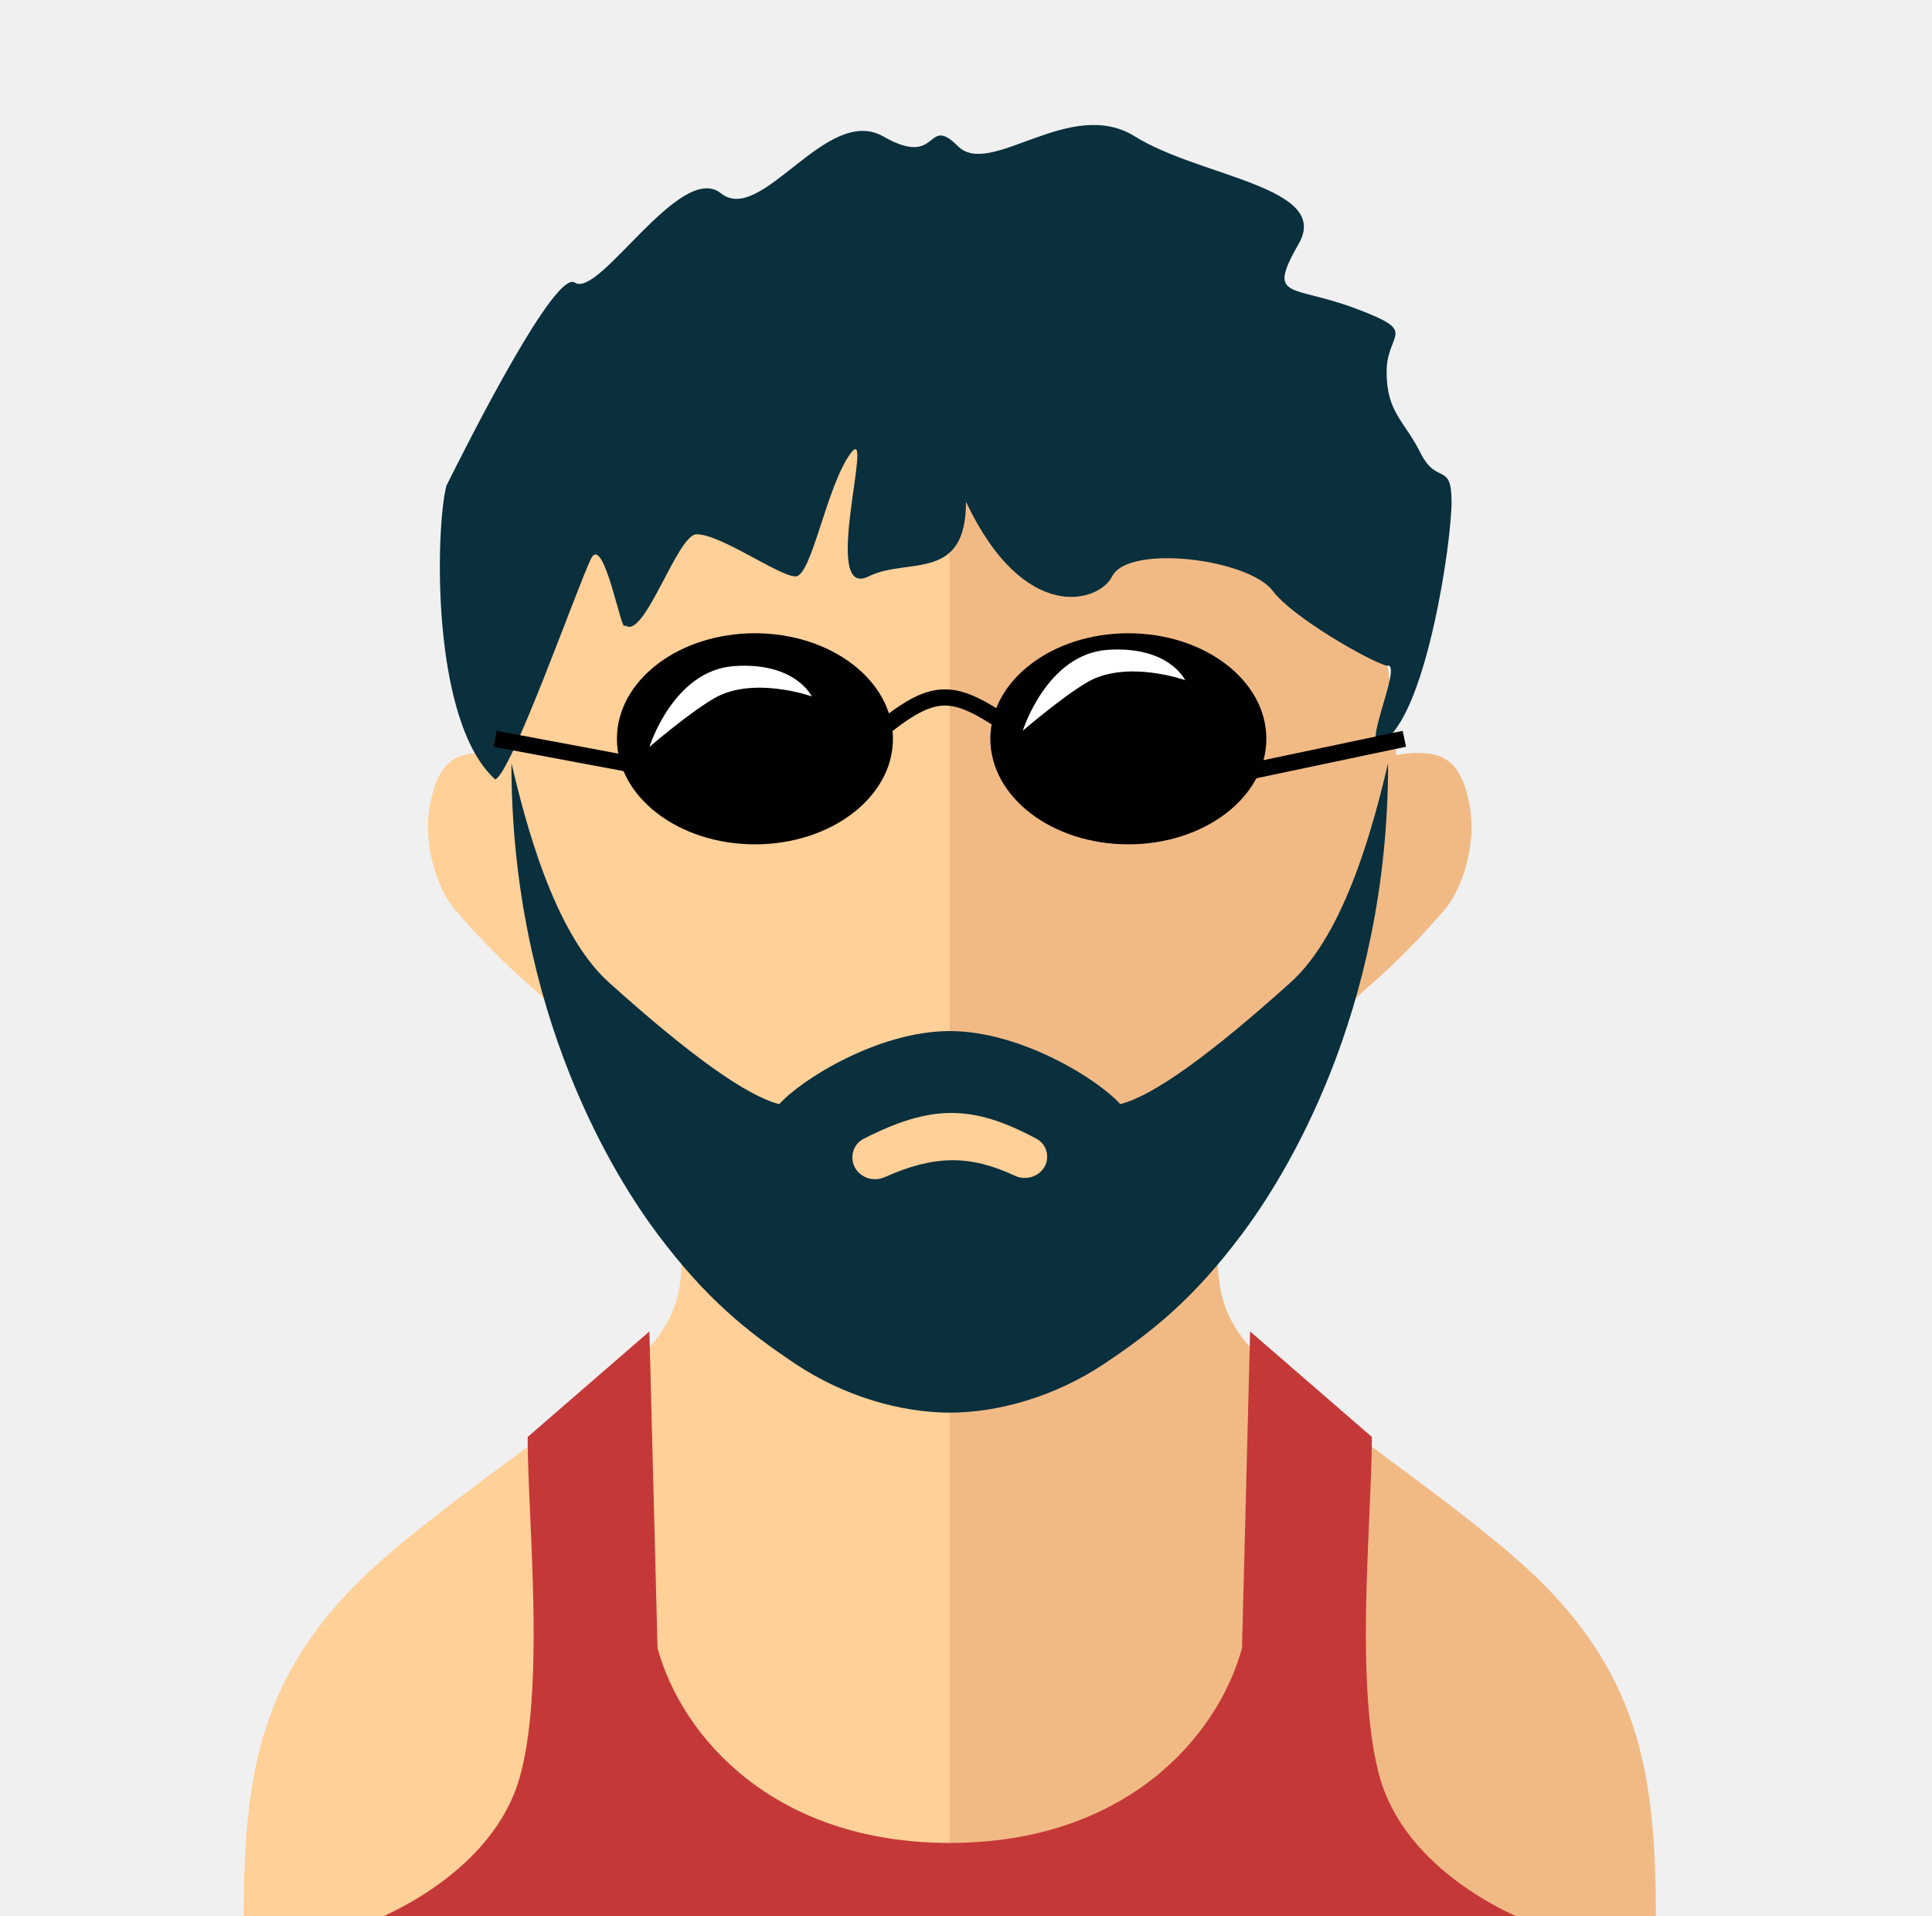
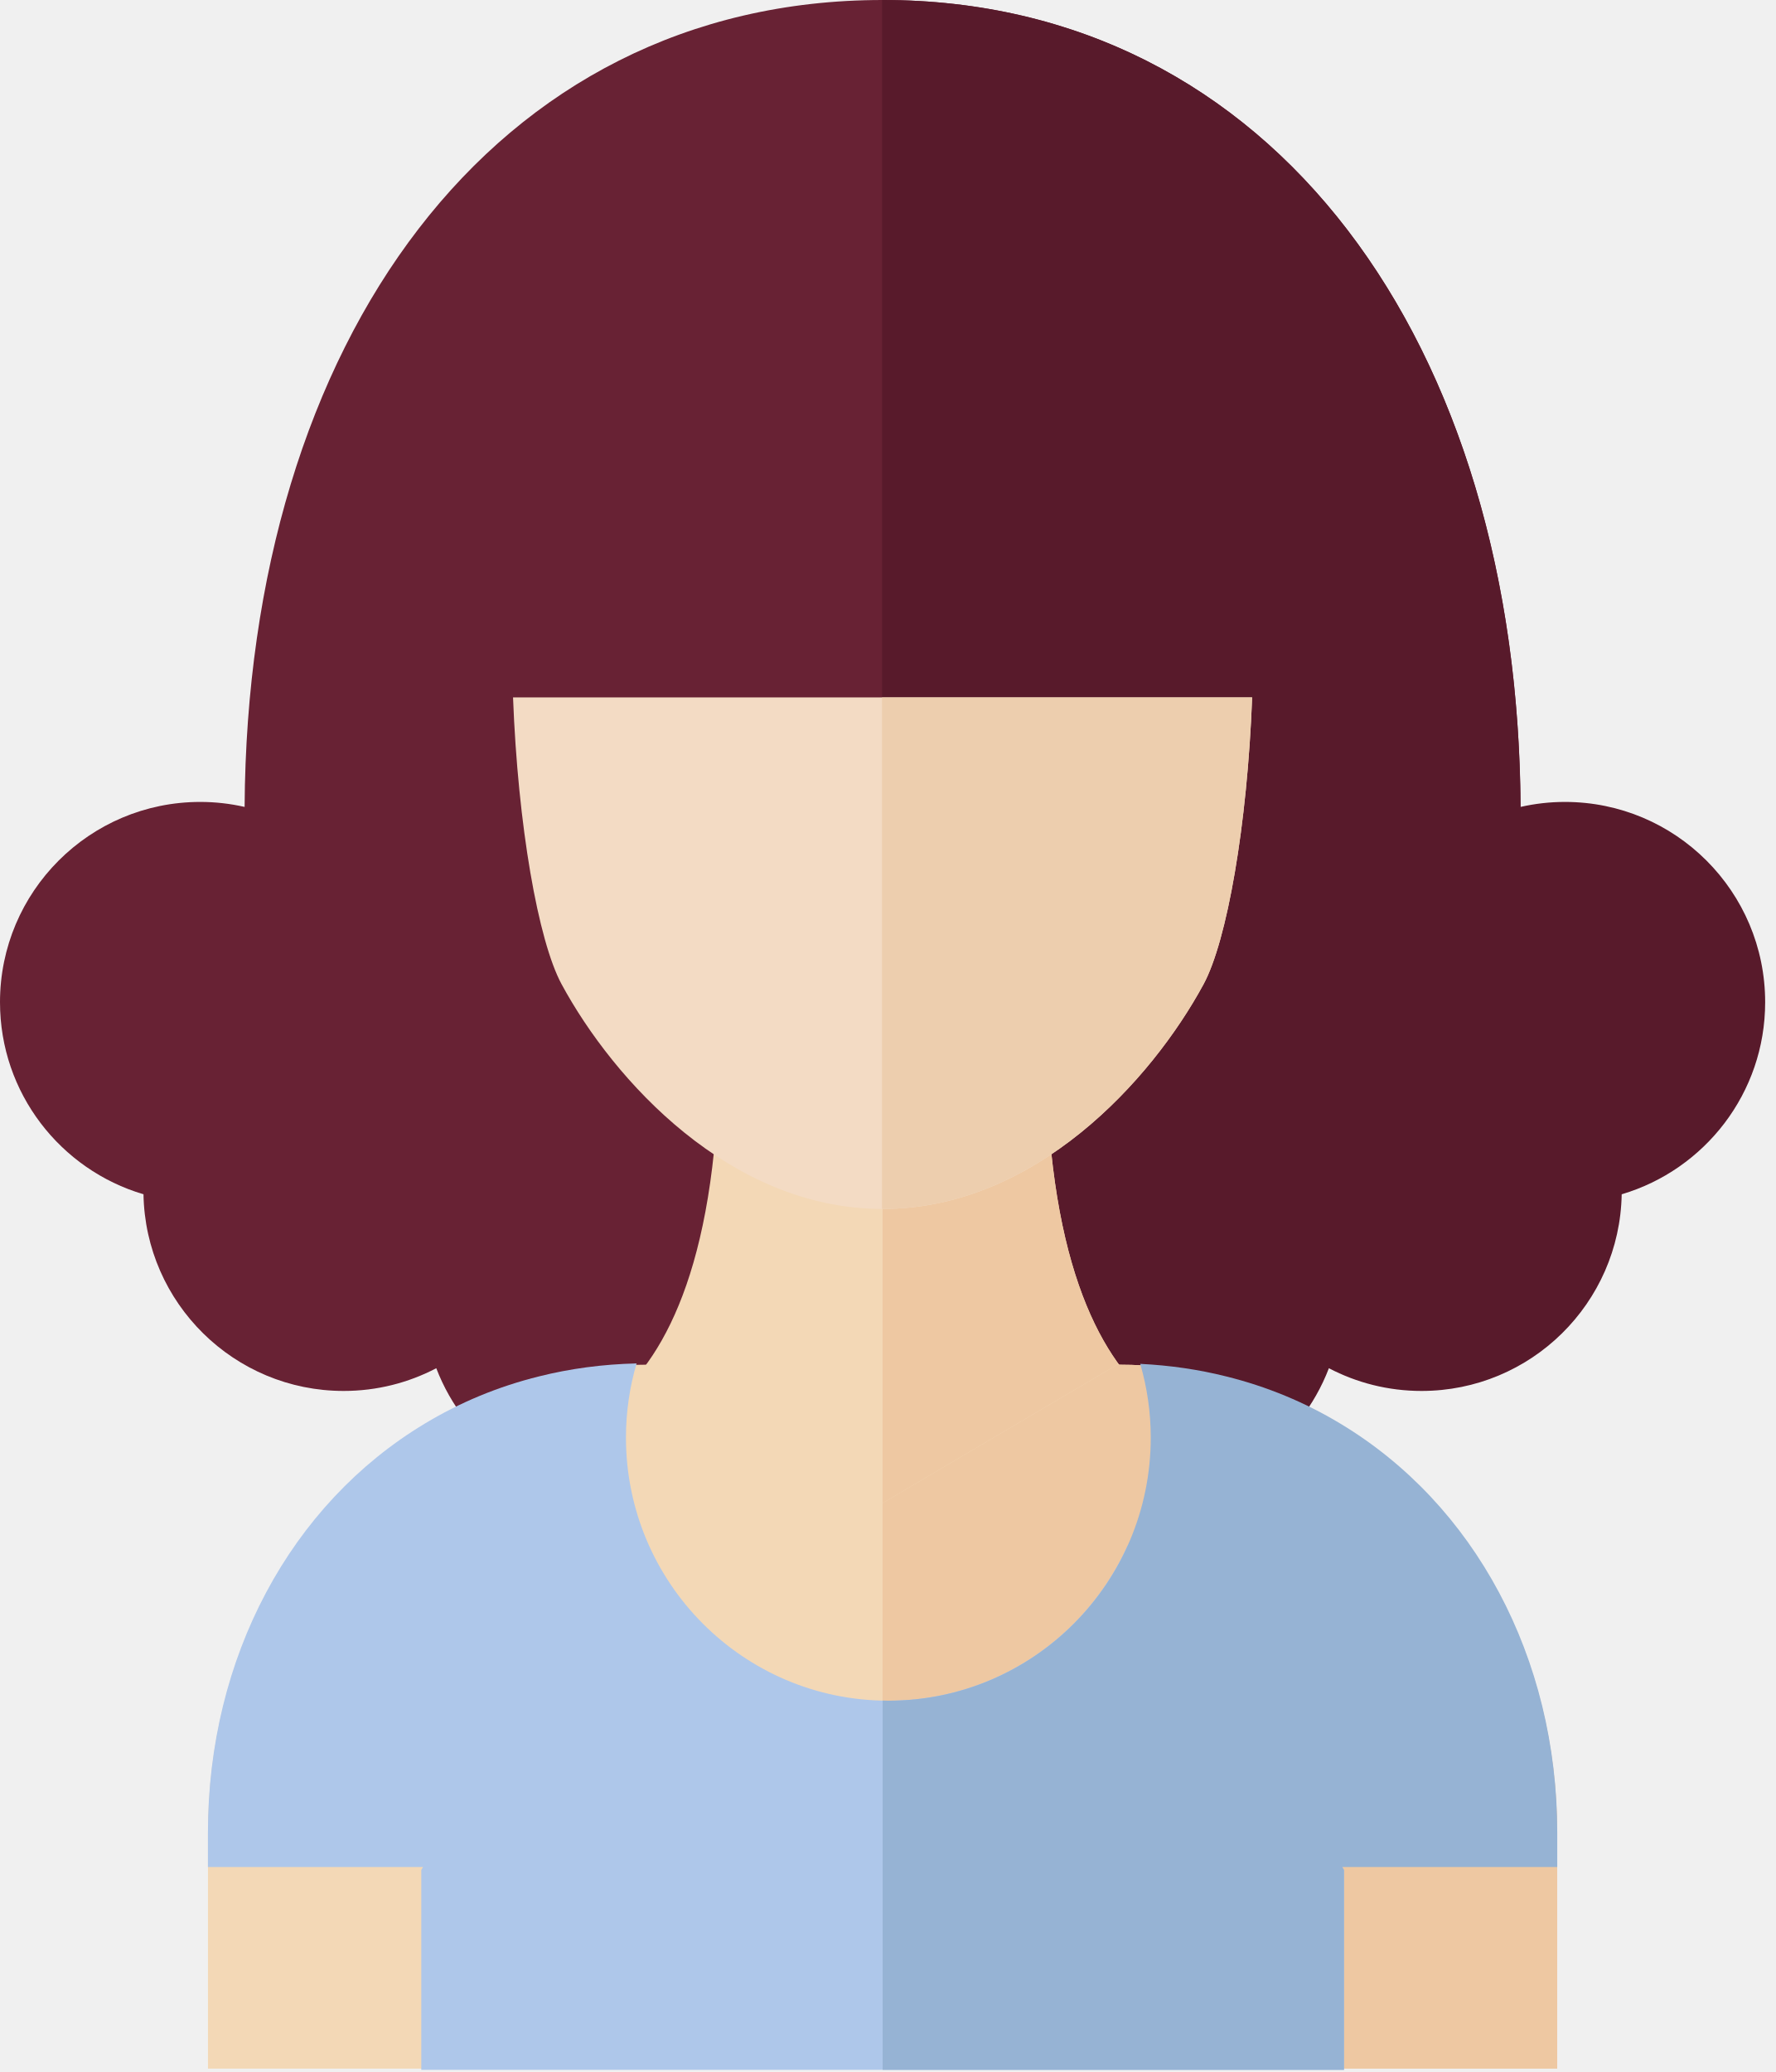
- <svg xmlns="http://www.w3.org/2000/svg" width="119px" height="118px" viewBox="0 0 119 118" version="1.1">
-   <defs />
-   <g id="Page-1" stroke="none" stroke-width="1" fill="none" fill-rule="evenodd">
-     <g id="user1">
-       <rect id="Rectangle-path" fill-rule="nonzero" x="0" y="0" width="118" height="118" />
-       <path d="M58.5,119 L58.5,17 C54,17 45.5,18 39.5,23 C35.692,26.173 31.5,35 31,46.5 C28,46 27.009,46.95 26.5,49.5 C25.991,52.05 27,54.833 28,56 C31,59.5 33.193,61.105 33.5,61.5 C37,66 38.5,72.167 42,76.5 C42,79 42,81 39.5,83.5 C36,87 26.5,93 22,97.5 C15.481,104.019 15,110.5 15,119 L58.5,119 Z" id="Shape" fill="#FFD098" fill-rule="nonzero" />
-       <path d="M102,119 L102,17 C97.5,17 89,18 83,23 C79.192,26.173 75,35 74.5,46.5 C71.5,46 70.509,46.95 70,49.5 C69.491,52.05 70.5,54.833 71.5,56 C74.5,59.5 76.693,61.105 77,61.5 C80.5,66 82,72.167 85.5,76.5 C85.5,79 85.5,81 83,83.5 C79.5,87 70,93 65.5,97.5 C58.981,104.019 58.5,110.5 58.5,119 L102,119 Z" id="Shape" fill="#F1BA85" fill-rule="nonzero" transform="translate(80.25, 68) scale(-1, 1) translate(-80.25, -68) " />
-       <path d="M31.5,47 C32.333,50.5 34.074,57.416 37.5,60.5 C42.5,65 46,67.5 48,68 C49.333,66.5 54.1,63.5 58.5,63.5 C62.9,63.5 67.667,66.5 69,68 C71,67.5 74.5,65 79.5,60.5 C82.926,57.416 84.667,50.5 85.5,47 C85.5,62.5 79.046,72.606 76.5,76 C73.5,80 71,82 68,84 C65,86 61.5,87 58.5,87 C55.5,87 52,86 49,84 C46,82 43.5,80 40.5,76 C37.954,72.606 31.5,62.5 31.5,47 Z" id="Shape" fill="#0A2F3D" />
-       <path d="M40,82 L40.5,101.5 C42,107 47.7,113.5 58.5,113.5 C69.3,113.5 75,107 76.5,101.5 L77,82 L84.5,88.5 C84.5,89.786 84.427,91.428 84.346,93.254 C84.113,98.531 83.811,105.34 85,109.5 C86.6,115.1 93,118.167 96,119 L58.5,119 L21,119 C24,118.167 30.4,115.1 32,109.5 C33.189,105.34 32.887,98.531 32.654,93.254 C32.573,91.428 32.5,89.786 32.5,88.5 L40,82 Z" id="Shape" fill="#C53838" />
-       <path d="M52.5,71.28 C52.5,70.8 52.764,70.354 53.193,70.136 C57.37,68.006 59.914,68.018 63.856,70.142 C64.256,70.357 64.5,70.78 64.5,71.235 C64.5,72.226 63.411,72.833 62.514,72.412 C59.736,71.109 57.528,71.139 54.483,72.5 C53.573,72.907 52.5,72.278 52.5,71.28 Z" id="Shape" fill="#FFD098" fill-rule="nonzero" />
-       <ellipse id="Oval" fill="#000000" fill-rule="nonzero" cx="46.5" cy="45.5" rx="8.5" ry="6.5" />
-       <ellipse id="Oval" fill="#000000" fill-rule="nonzero" cx="69.5" cy="45.5" rx="8.5" ry="6.5" />
-       <path d="M27.5,29.904 C26.833,32.404 26.5,44.4 30.5,48 C31.5,47.667 35.607,36.004 36.407,34.404 C37.207,32.804 38.333,39.333 38.5,38.5 C39.667,39.5 41.707,32.904 42.907,32.904 C44.407,32.904 48,35.5 49,35.5 C50,35.5 50.907,29.904 52.407,27.904 C53.907,25.904 50.5,37 53.5,35.5 C55.9,34.3 59.5,35.904 59.5,30.904 C63.093,38.5 67.7,37.1 68.5,35.5 C69.5,33.5 76.907,34.404 78.407,36.404 C79.607,38.004 84.241,40.667 85.407,41 C86.574,40.667 83.407,47.1 85.407,45.5 C87.907,43.5 89.407,33.404 89.407,30.904 C89.407,28.404 88.5,29.904 87.5,27.904 C86.5,25.904 85.407,25.404 85.407,22.904 C85.407,20.404 87.5,20.5 83.5,19 C79.5,17.5 78,18.5 80,15 C82,11.5 73.907,10.904 69.907,8.404 C65.907,5.904 61,11 59,9 C57,7 57.907,10.404 54.407,8.404 C50.907,6.404 46.907,13.904 44.407,11.904 C41.907,9.904 36.907,18.404 35.407,17.404 C34.207,16.604 29,26.904 27.5,29.904 Z" id="Shape" fill="#0A2F3D" fill-rule="nonzero" />
-       <path d="M86.5,45.5 L77,47.5 L64,46 C58.5,42.155 58,41.728 53,46 L38.5,47 L30.5,45.5" id="Shape" stroke="#000000" />
-       <path d="M68.238,40.021 C64.472,40.271 63,45 63,45 C63,45 65.458,42.887 67,42 C69.414,40.612 73,41.888 73,41.888 C73,41.888 72.004,39.77 68.238,40.021 Z" id="Shape" fill="#FFFFFF" fill-rule="nonzero" />
-       <path d="M45.238,41.021 C41.472,41.271 40,46 40,46 C40,46 42.458,43.887 44,43 C46.414,41.612 50,42.888 50,42.888 C50,42.888 49.004,40.77 45.238,41.021 Z" id="Shape" fill="#FFFFFF" fill-rule="nonzero" />
-     </g>
-   </g>
+ <svg xmlns="http://www.w3.org/2000/svg" width="84" height="98" viewBox="0 0 84 98" fill="none">
+   <path d="M71.926 38.535C71.926 16.311 60.266 0 41.747 0C23.33 0 11.699 16.131 11.57 38.165C10.895 38.012 10.194 37.929 9.473 37.929C4.241 37.929 0 42.17 0 47.402C0 51.7 2.864 55.327 6.787 56.486C6.878 61.638 11.081 65.788 16.255 65.788C17.836 65.788 19.326 65.398 20.636 64.713C21.998 68.274 25.445 70.803 29.485 70.803C34.717 70.803 38.958 66.562 38.958 61.331C38.958 60.566 38.865 59.824 38.694 59.112C50.718 59.572 63.408 57.306 68.883 52.314C76.082 45.752 71.926 44.519 71.926 38.535Z" fill="#682234" />
+   <path d="M83.493 47.402C83.493 42.17 79.252 37.929 74.021 37.929C73.299 37.929 72.598 38.012 71.923 38.165C71.794 16.131 60.163 0 41.747 0C41.738 0 41.73 0 41.721 0V59.17C42.749 59.171 43.777 59.151 44.8 59.112C44.629 59.824 44.535 60.566 44.535 61.331C44.535 66.562 48.777 70.804 54.008 70.804C58.048 70.804 61.495 68.274 62.857 64.713C64.167 65.398 65.657 65.788 67.238 65.788C72.413 65.788 76.615 61.638 76.707 56.486C80.629 55.327 83.493 51.7 83.493 47.402Z" fill="#581A2B" />
+   <path d="M49.474 49.306H42.141H41.798H41.695H41.352H34.019C34.019 69.641 24.082 67.802 24.082 67.802C24.082 80.723 38.038 84.821 41.352 86.025V86.444C41.352 86.444 41.497 86.414 41.746 86.346C41.995 86.414 42.141 86.444 42.141 86.444V86.025C45.455 84.821 59.411 80.722 59.411 67.802C59.411 67.802 49.474 69.641 49.474 49.306Z" fill="#F3D8B6" />
+   <path d="M49.474 49.305H42.141H41.798H41.747V86.346C41.995 86.414 42.141 86.444 42.141 86.444V86.025C45.456 84.821 59.411 80.722 59.411 67.802C59.411 67.802 49.474 69.641 49.474 49.305Z" fill="#EEC8A2" />
+   <path d="M73.656 86.743V97.84H9.837V86.743C9.837 78.442 13.759 71.205 20.095 67.4C21.743 66.407 23.556 65.646 25.508 65.164C27.131 64.758 28.85 64.545 30.647 64.545L41.747 71.092L52.846 64.545C54.643 64.545 56.362 64.758 57.986 65.164C59.937 65.646 61.751 66.407 63.399 67.4C69.734 71.205 73.656 78.442 73.656 86.743Z" fill="#F3D8B6" />
+   <path d="M73.656 86.743V97.84H41.747V71.092L51.566 65.301L52.846 64.545C54.643 64.545 56.362 64.758 57.985 65.164C59.938 65.647 61.749 66.406 63.4 67.401C69.733 71.206 73.656 78.443 73.656 86.743Z" fill="#EEC8A2" />
+   <path d="M41.993 32.986H24.267C24.496 39.032 25.453 44.5 26.565 46.554C29.032 51.107 34.536 57.18 41.747 57.18C48.957 57.18 54.46 51.108 56.928 46.554C58.04 44.5 58.997 39.032 59.227 32.986H41.993Z" fill="#F3DBC4" />
+   <path d="M41.994 32.985H41.721V57.179C41.73 57.179 41.738 57.179 41.747 57.179C48.957 57.179 54.46 51.107 56.927 46.553C58.039 44.499 58.997 39.032 59.227 32.985H41.994V32.985Z" fill="#EDCEAE" />
+   <path d="M54.154 73.075H53.347C51.408 77.414 47.067 80.438 42.02 80.438C35.165 80.438 29.608 74.865 29.608 67.991C29.608 66.774 29.785 65.598 30.11 64.486C28.506 64.524 26.967 64.731 25.506 65.097C23.552 65.58 21.741 66.338 20.091 67.334C13.757 71.139 9.835 78.376 9.835 86.677V88.305H20.011L19.927 88.441V97.898H63.571V88.441L54.154 73.075Z" fill="#AEC7EA" />
+   <path d="M73.659 86.677C73.659 78.376 69.736 71.14 63.402 67.335C61.752 66.339 59.941 65.581 57.988 65.098C56.695 64.774 55.34 64.576 53.934 64.507C54.255 65.613 54.431 66.782 54.431 67.992C54.431 74.866 48.874 80.439 42.02 80.439C41.929 80.439 41.839 80.434 41.749 80.432V97.898H63.571V88.442L63.488 88.305H73.659V86.677Z" fill="#96B3D4" />
</svg>
